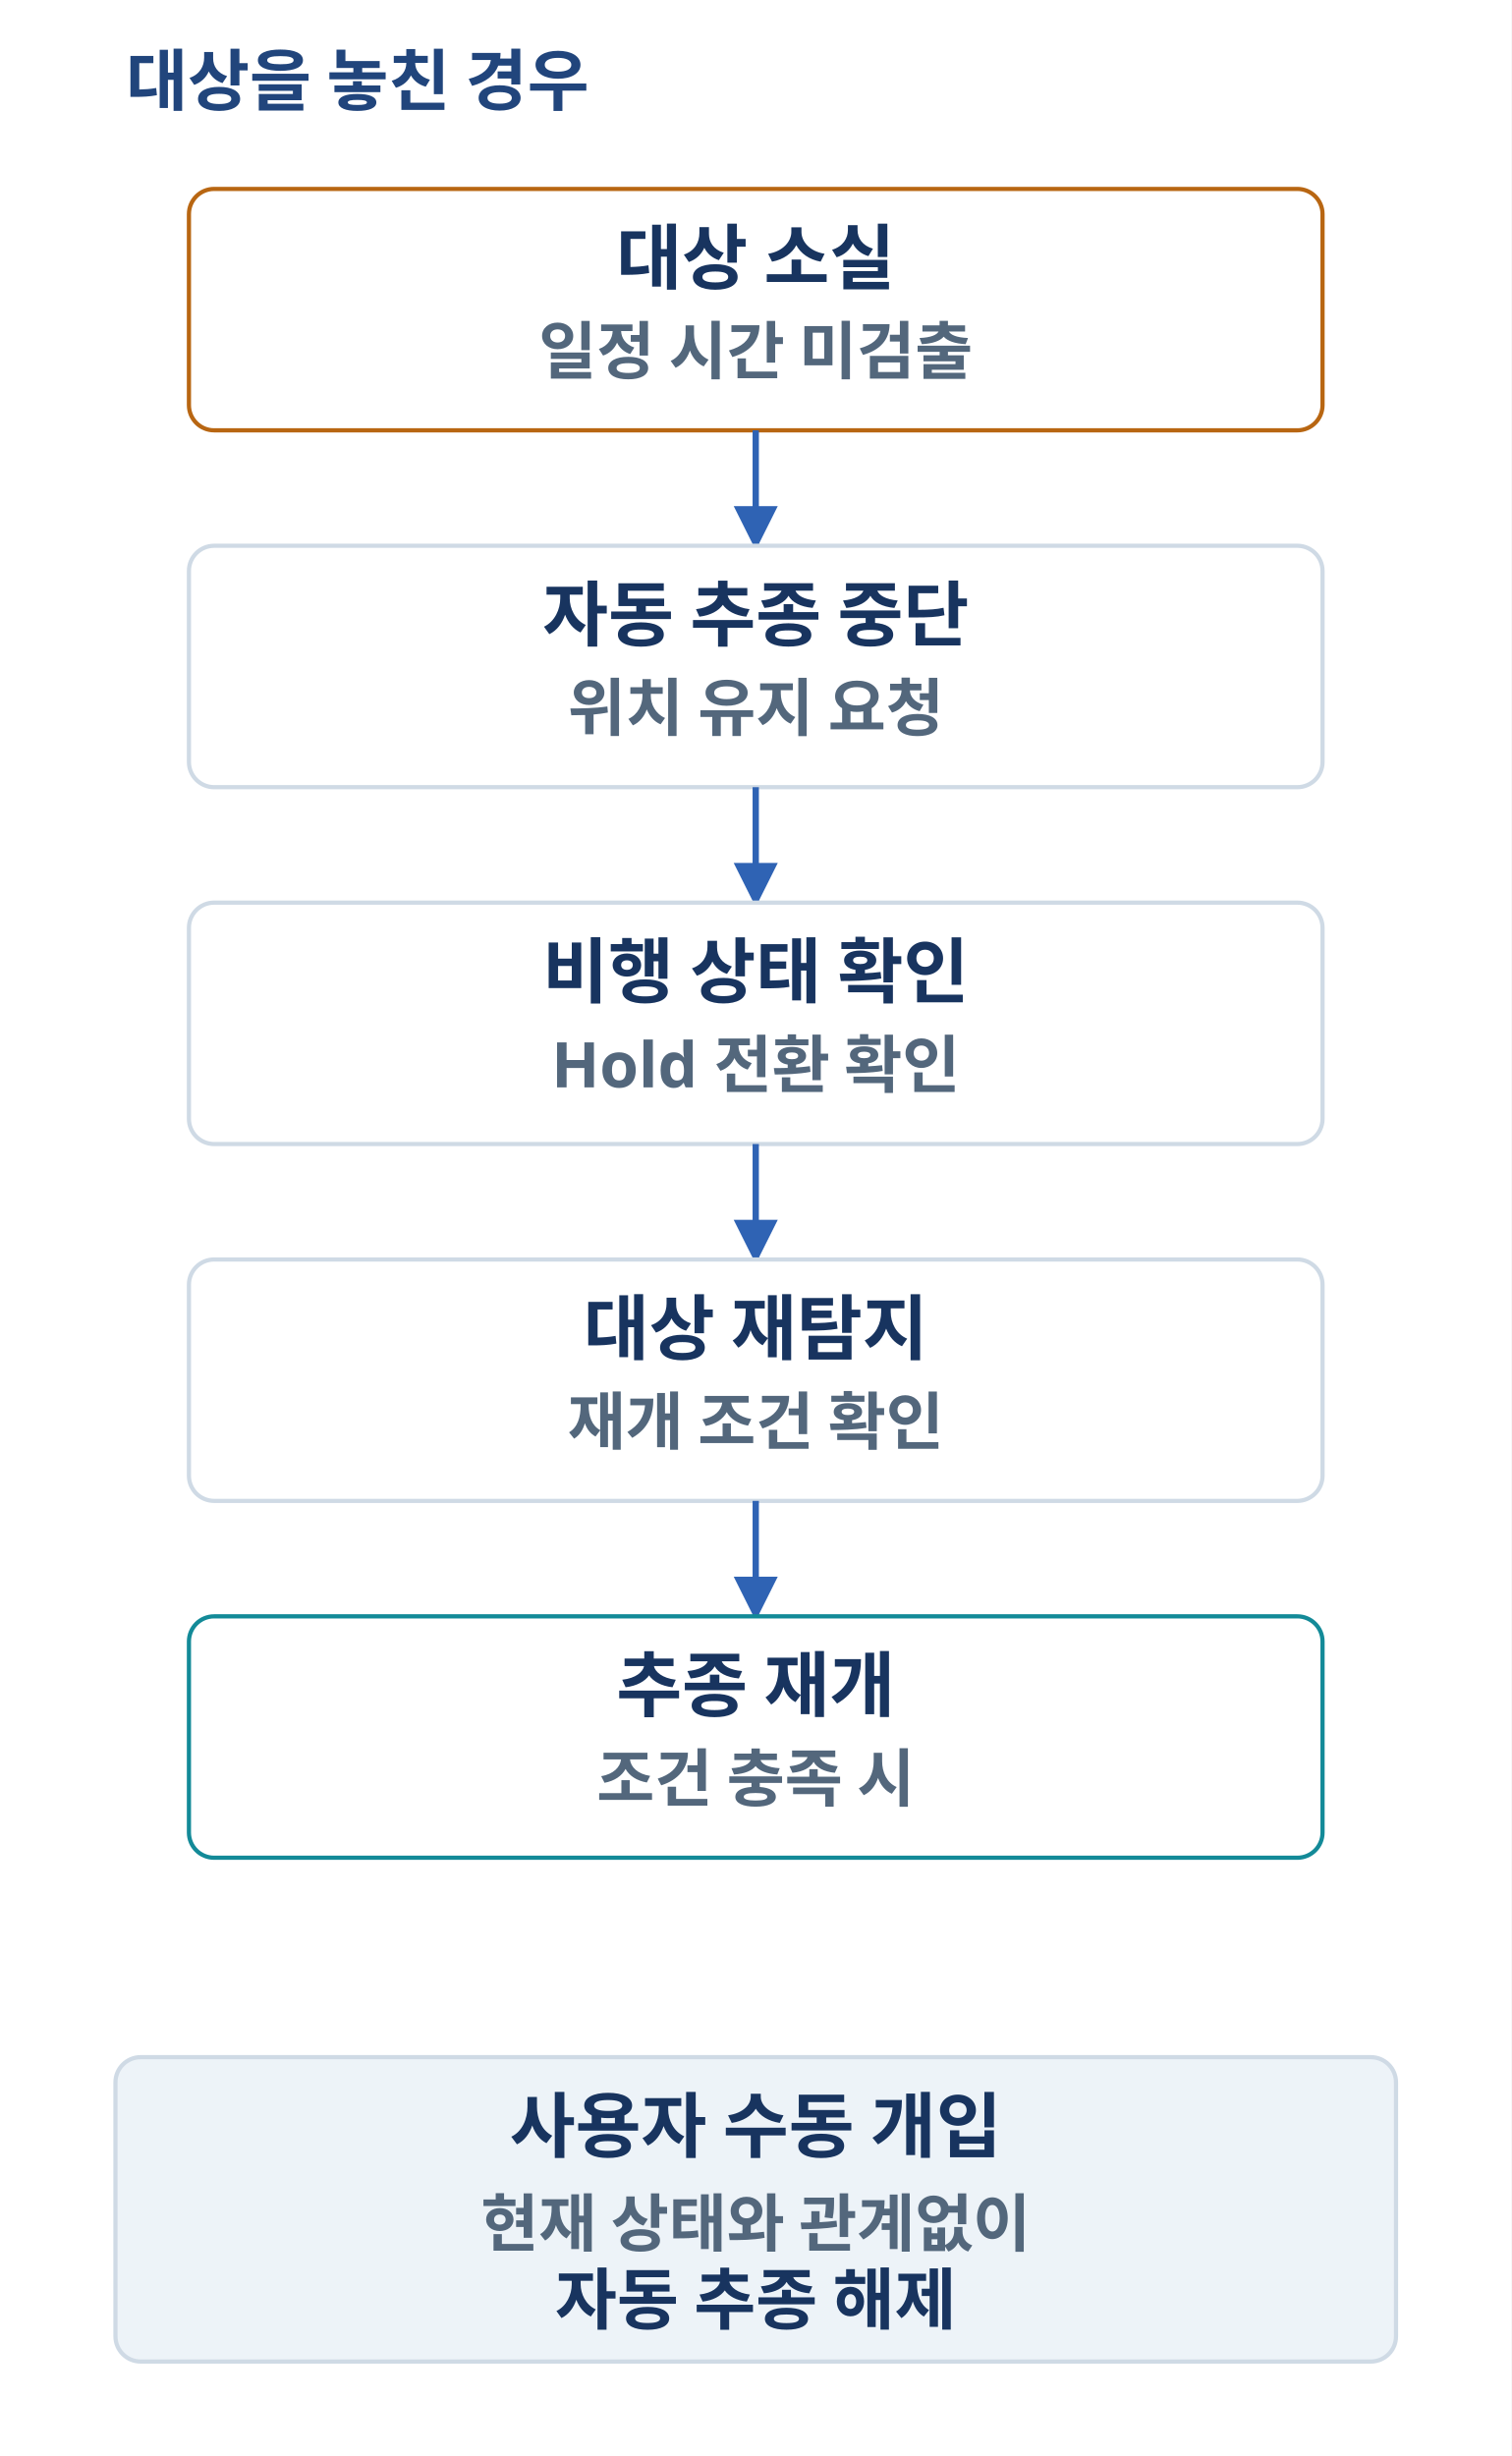
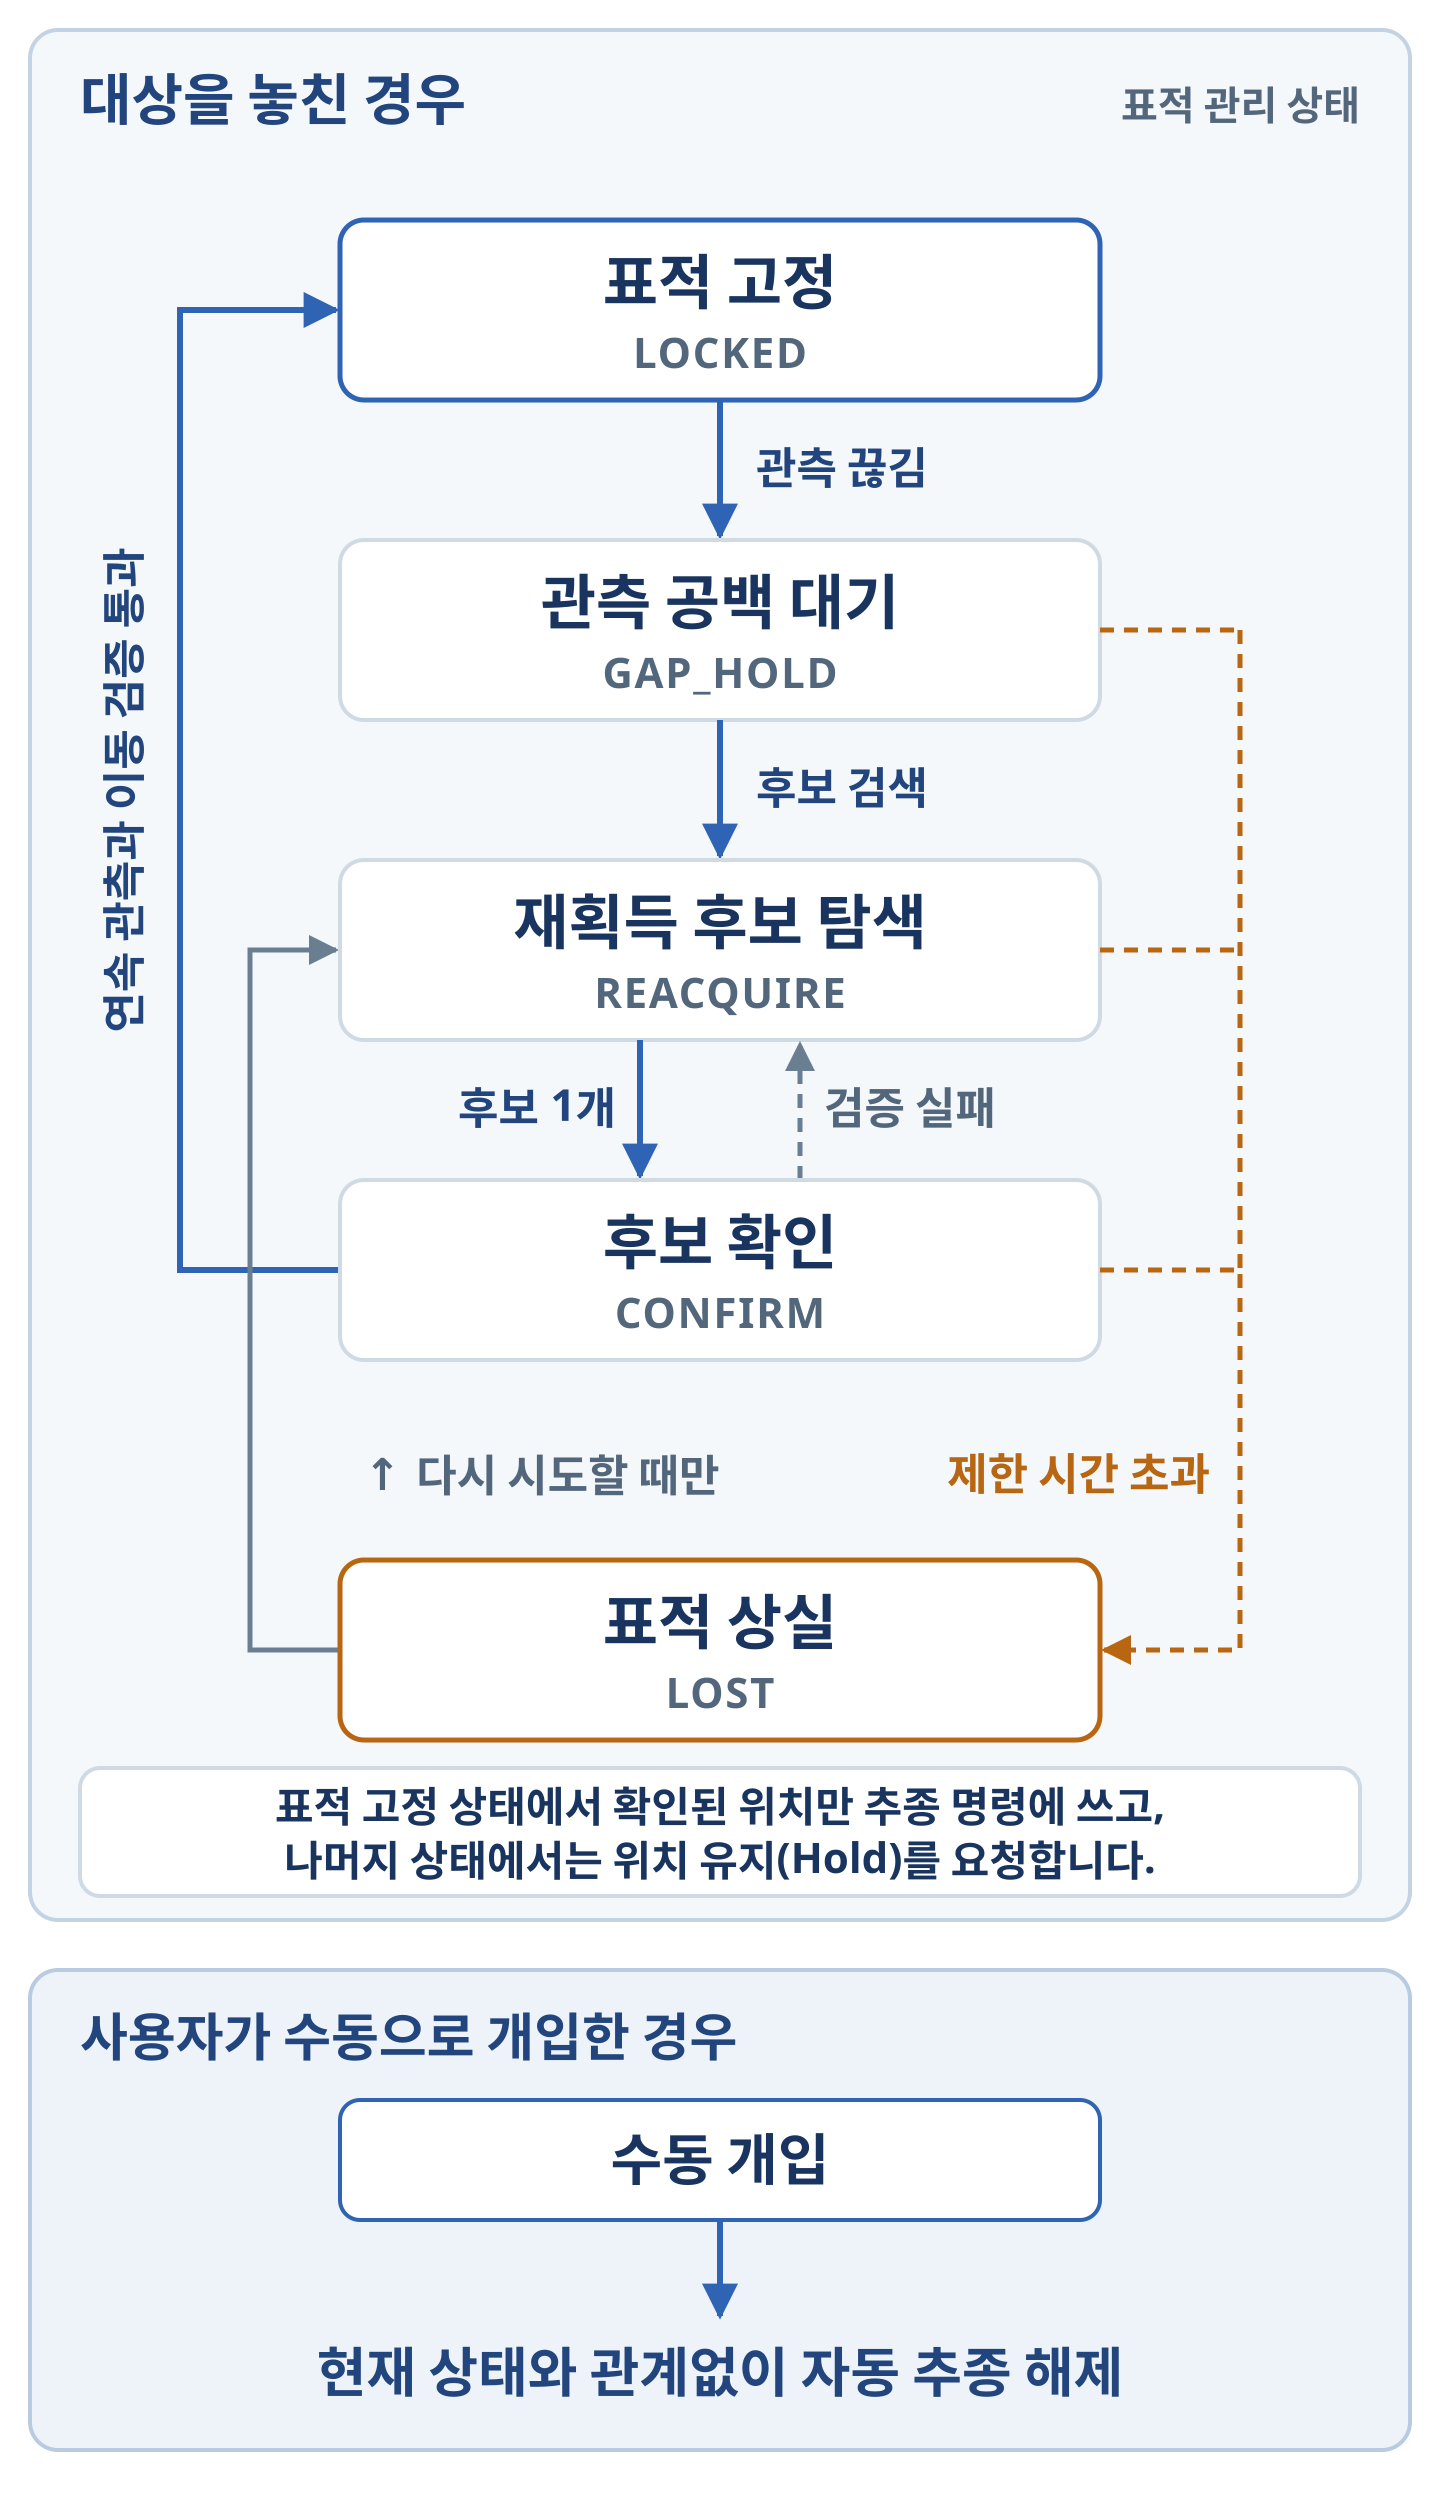
- <svg xmlns="http://www.w3.org/2000/svg" width="720" height="1170" viewBox="0 0 720 1170" role="img" aria-labelledby="title desc">
+ <svg xmlns="http://www.w3.org/2000/svg" width="720" height="1250" viewBox="0 0 720 1250" role="img" aria-labelledby="title desc">
  <defs>
-     <marker id="blue" viewBox="0 0 10 10" refX="9" refY="5" markerWidth="7" markerHeight="7" orient="auto">
+     <marker id="blue" viewBox="0 0 10 10" refX="9" refY="5" markerWidth="6" markerHeight="6" orient="auto">
      <path d="M0 0 10 5 0 10Z" fill="#2f63b4" />
    </marker>
-     <marker id="teal" viewBox="0 0 10 10" refX="9" refY="5" markerWidth="7" markerHeight="7" orient="auto">
-       <path d="M0 0 10 5 0 10Z" fill="#138a98" />
+     <marker id="amber" viewBox="0 0 10 10" refX="9" refY="5" markerWidth="6" markerHeight="6" orient="auto">
+       <path d="M0 0 10 5 0 10Z" fill="#b86612" />
    </marker>
-     <marker id="gray" viewBox="0 0 10 10" refX="9" refY="5" markerWidth="7" markerHeight="7" orient="auto">
+     <marker id="gray" viewBox="0 0 10 10" refX="9" refY="5" markerWidth="6" markerHeight="6" orient="auto">
      <path d="M0 0 10 5 0 10Z" fill="#697e91" />
    </marker>
  </defs>
-   <style>text{font-family:Pretendard,"Noto Sans KR","Malgun Gothic",sans-serif;font-weight:650}</style>
-   <rect width="720" height="1170" fill="#fff" />
-   <text x="60" y="50" text-anchor="start" font-size="32" fill="#21457c">대상을 놓친 경우</text>
-   <rect x="90" y="90" width="540" height="115" rx="12" fill="#fff" stroke="#b86612" stroke-width="2" />
-   <text x="360" y="135" text-anchor="middle" font-size="34" fill="#18345f">대상 소실</text>
-   <text x="360" y="178" text-anchor="middle" font-size="30" fill="#53677c">일정 시간 미검출</text>
-   <path d="M360 205V260" fill="none" stroke="#2f63b4" stroke-width="3" marker-end="url(#blue)" />
-   <rect x="90" y="260" width="540" height="115" rx="12" fill="#fff" stroke="#cfdae5" stroke-width="2" />
-   <text x="360" y="305" text-anchor="middle" font-size="34" fill="#18345f">자동 추종 중단</text>
-   <text x="360" y="348" text-anchor="middle" font-size="30" fill="#53677c">위치 유지 요청</text>
-   <path d="M360 375V430" fill="none" stroke="#2f63b4" stroke-width="3" marker-end="url(#blue)" />
-   <rect x="90" y="430" width="540" height="115" rx="12" fill="#fff" stroke="#cfdae5" stroke-width="2" />
-   <text x="360" y="475" text-anchor="middle" font-size="34" fill="#18345f">비행 상태 확인</text>
-   <text x="360" y="518" text-anchor="middle" font-size="30" fill="#53677c">Hold 전환 확인</text>
-   <path d="M360 545V600" fill="none" stroke="#2f63b4" stroke-width="3" marker-end="url(#blue)" />
-   <rect x="90" y="600" width="540" height="115" rx="12" fill="#fff" stroke="#cfdae5" stroke-width="2" />
-   <text x="360" y="645" text-anchor="middle" font-size="34" fill="#18345f">대상 재탐지</text>
-   <text x="360" y="688" text-anchor="middle" font-size="30" fill="#53677c">재개 조건 확인</text>
-   <path d="M360 715V770" fill="none" stroke="#2f63b4" stroke-width="3" marker-end="url(#blue)" />
-   <rect x="90" y="770" width="540" height="115" rx="12" fill="#fff" stroke="#138a98" stroke-width="2" />
-   <text x="360" y="815" text-anchor="middle" font-size="34" fill="#18345f">추종 재개</text>
-   <text x="360" y="858" text-anchor="middle" font-size="30" fill="#53677c">조건 충족 시</text>
-   <rect x="55" y="980" width="610" height="145" rx="12" fill="#edf3f8" stroke="#cfdae5" stroke-width="2" />
-   <text x="360" y="1025" text-anchor="middle" font-size="34" fill="#18345f">사용자 수동 개입</text>
-   <text x="360" y="1070" text-anchor="middle" font-size="30" fill="#53677c">현재 상태와 관계없이</text>
-   <text x="360" y="1107" text-anchor="middle" font-size="32" fill="#18345f">자동 추종 해제</text>
+   <style>text{font-family:Pretendard,"Noto Sans KR","Malgun Gothic",sans-serif;font-weight:650}.st{font-size:30px;fill:#18345f}.code{font-size:21px;fill:#53677c;letter-spacing:.04em}.lb{font-size:22px;fill:#21457c}.lb-muted{font-size:22px;fill:#53677c}.lb-amber{font-size:22px;fill:#b86612}</style>
+   <rect width="720" height="1250" fill="#fff" />
+   <rect x="15" y="15" width="690" height="945" rx="14" fill="#f5f8fb" stroke="#c4d3e3" stroke-width="2" />
+   <text x="40" y="60" font-size="28" fill="#21457c">대상을 놓친 경우</text>
+   <text x="680" y="60" text-anchor="end" font-size="20" fill="#53677c">표적 관리 상태</text>
+   <path d="M170 635H90V155H168" fill="none" stroke="#2f63b4" stroke-width="3" marker-end="url(#blue)" />
+   <text x="70" y="395" text-anchor="middle" class="lb" transform="rotate(-90 70 395)">연속 관측과 이동 검증 통과</text>
+   <path d="M170 825H125V475H168" fill="none" stroke="#697e91" stroke-width="2.5" marker-end="url(#gray)" />
+   <rect x="170" y="110" width="380" height="90" rx="12" fill="#fff" stroke="#2f63b4" stroke-width="2.5" />
+   <text x="360" y="152" text-anchor="middle" class="st">표적 고정</text>
+   <text x="360" y="184" text-anchor="middle" class="code">LOCKED</text>
+   <path d="M360 200V268" fill="none" stroke="#2f63b4" stroke-width="3" marker-end="url(#blue)" />
+   <text x="378" y="242" class="lb">관측 끊김</text>
+   <rect x="170" y="270" width="380" height="90" rx="12" fill="#fff" stroke="#cfdae5" stroke-width="2" />
+   <text x="360" y="312" text-anchor="middle" class="st">관측 공백 대기</text>
+   <text x="360" y="344" text-anchor="middle" class="code">GAP_HOLD</text>
+   <path d="M360 360V428" fill="none" stroke="#2f63b4" stroke-width="3" marker-end="url(#blue)" />
+   <text x="378" y="402" class="lb">후보 검색</text>
+   <rect x="170" y="430" width="380" height="90" rx="12" fill="#fff" stroke="#cfdae5" stroke-width="2" />
+   <text x="360" y="472" text-anchor="middle" class="st">재획득 후보 탐색</text>
+   <text x="360" y="504" text-anchor="middle" class="code">REACQUIRE</text>
+   <path d="M320 520V588" fill="none" stroke="#2f63b4" stroke-width="3" marker-end="url(#blue)" />
+   <text x="308" y="562" text-anchor="end" class="lb">후보 1개</text>
+   <path d="M400 590V522" fill="none" stroke="#697e91" stroke-width="2.5" stroke-dasharray="7 5" marker-end="url(#gray)" />
+   <text x="412" y="562" class="lb-muted">검증 실패</text>
+   <rect x="170" y="590" width="380" height="90" rx="12" fill="#fff" stroke="#cfdae5" stroke-width="2" />
+   <text x="360" y="632" text-anchor="middle" class="st">후보 확인</text>
+   <text x="360" y="664" text-anchor="middle" class="code">CONFIRM</text>
+   <path d="M550 315H620" fill="none" stroke="#b86612" stroke-width="2.5" stroke-dasharray="7 5" />
+   <path d="M550 475H620" fill="none" stroke="#b86612" stroke-width="2.5" stroke-dasharray="7 5" />
+   <path d="M550 635H620V825H552" fill="none" stroke="#b86612" stroke-width="2.5" stroke-dasharray="7 5" marker-end="url(#amber)" />
+   <path d="M620 315V635" fill="none" stroke="#b86612" stroke-width="2.5" stroke-dasharray="7 5" />
+   <text x="605" y="745" text-anchor="end" class="lb-amber">제한 시간 초과</text>
+   <text x="182" y="745" class="lb-muted">↑ 다시 시도할 때만</text>
+   <rect x="170" y="780" width="380" height="90" rx="12" fill="#fff" stroke="#b86612" stroke-width="2.5" />
+   <text x="360" y="822" text-anchor="middle" class="st">표적 상실</text>
+   <text x="360" y="854" text-anchor="middle" class="code">LOST</text>
+   <rect x="40" y="884" width="640" height="64" rx="10" fill="#fff" stroke="#cfdae5" stroke-width="2" />
+   <text x="360" y="911" text-anchor="middle" font-size="21" fill="#18345f">표적 고정 상태에서 확인된 위치만 추종 명령에 쓰고,</text>
+   <text x="360" y="938" text-anchor="middle" font-size="21" fill="#18345f">나머지 상태에서는 위치 유지(Hold)를 요청합니다.</text>
+   <rect x="15" y="985" width="690" height="240" rx="14" fill="#edf3f8" stroke="#b8cbe0" stroke-width="2" />
+   <text x="40" y="1028" font-size="26" fill="#21457c">사용자가 수동으로 개입한 경우</text>
+   <rect x="170" y="1050" width="380" height="60" rx="10" fill="#fff" stroke="#2f63b4" stroke-width="2" />
+   <text x="360" y="1090" text-anchor="middle" font-size="28" fill="#18345f">수동 개입</text>
+   <path d="M360 1110V1158" fill="none" stroke="#2f63b4" stroke-width="3" marker-end="url(#blue)" />
+   <text x="360" y="1196" text-anchor="middle" font-size="27" fill="#21457c">현재 상태와 관계없이 자동 추종 해제</text>
</svg>
